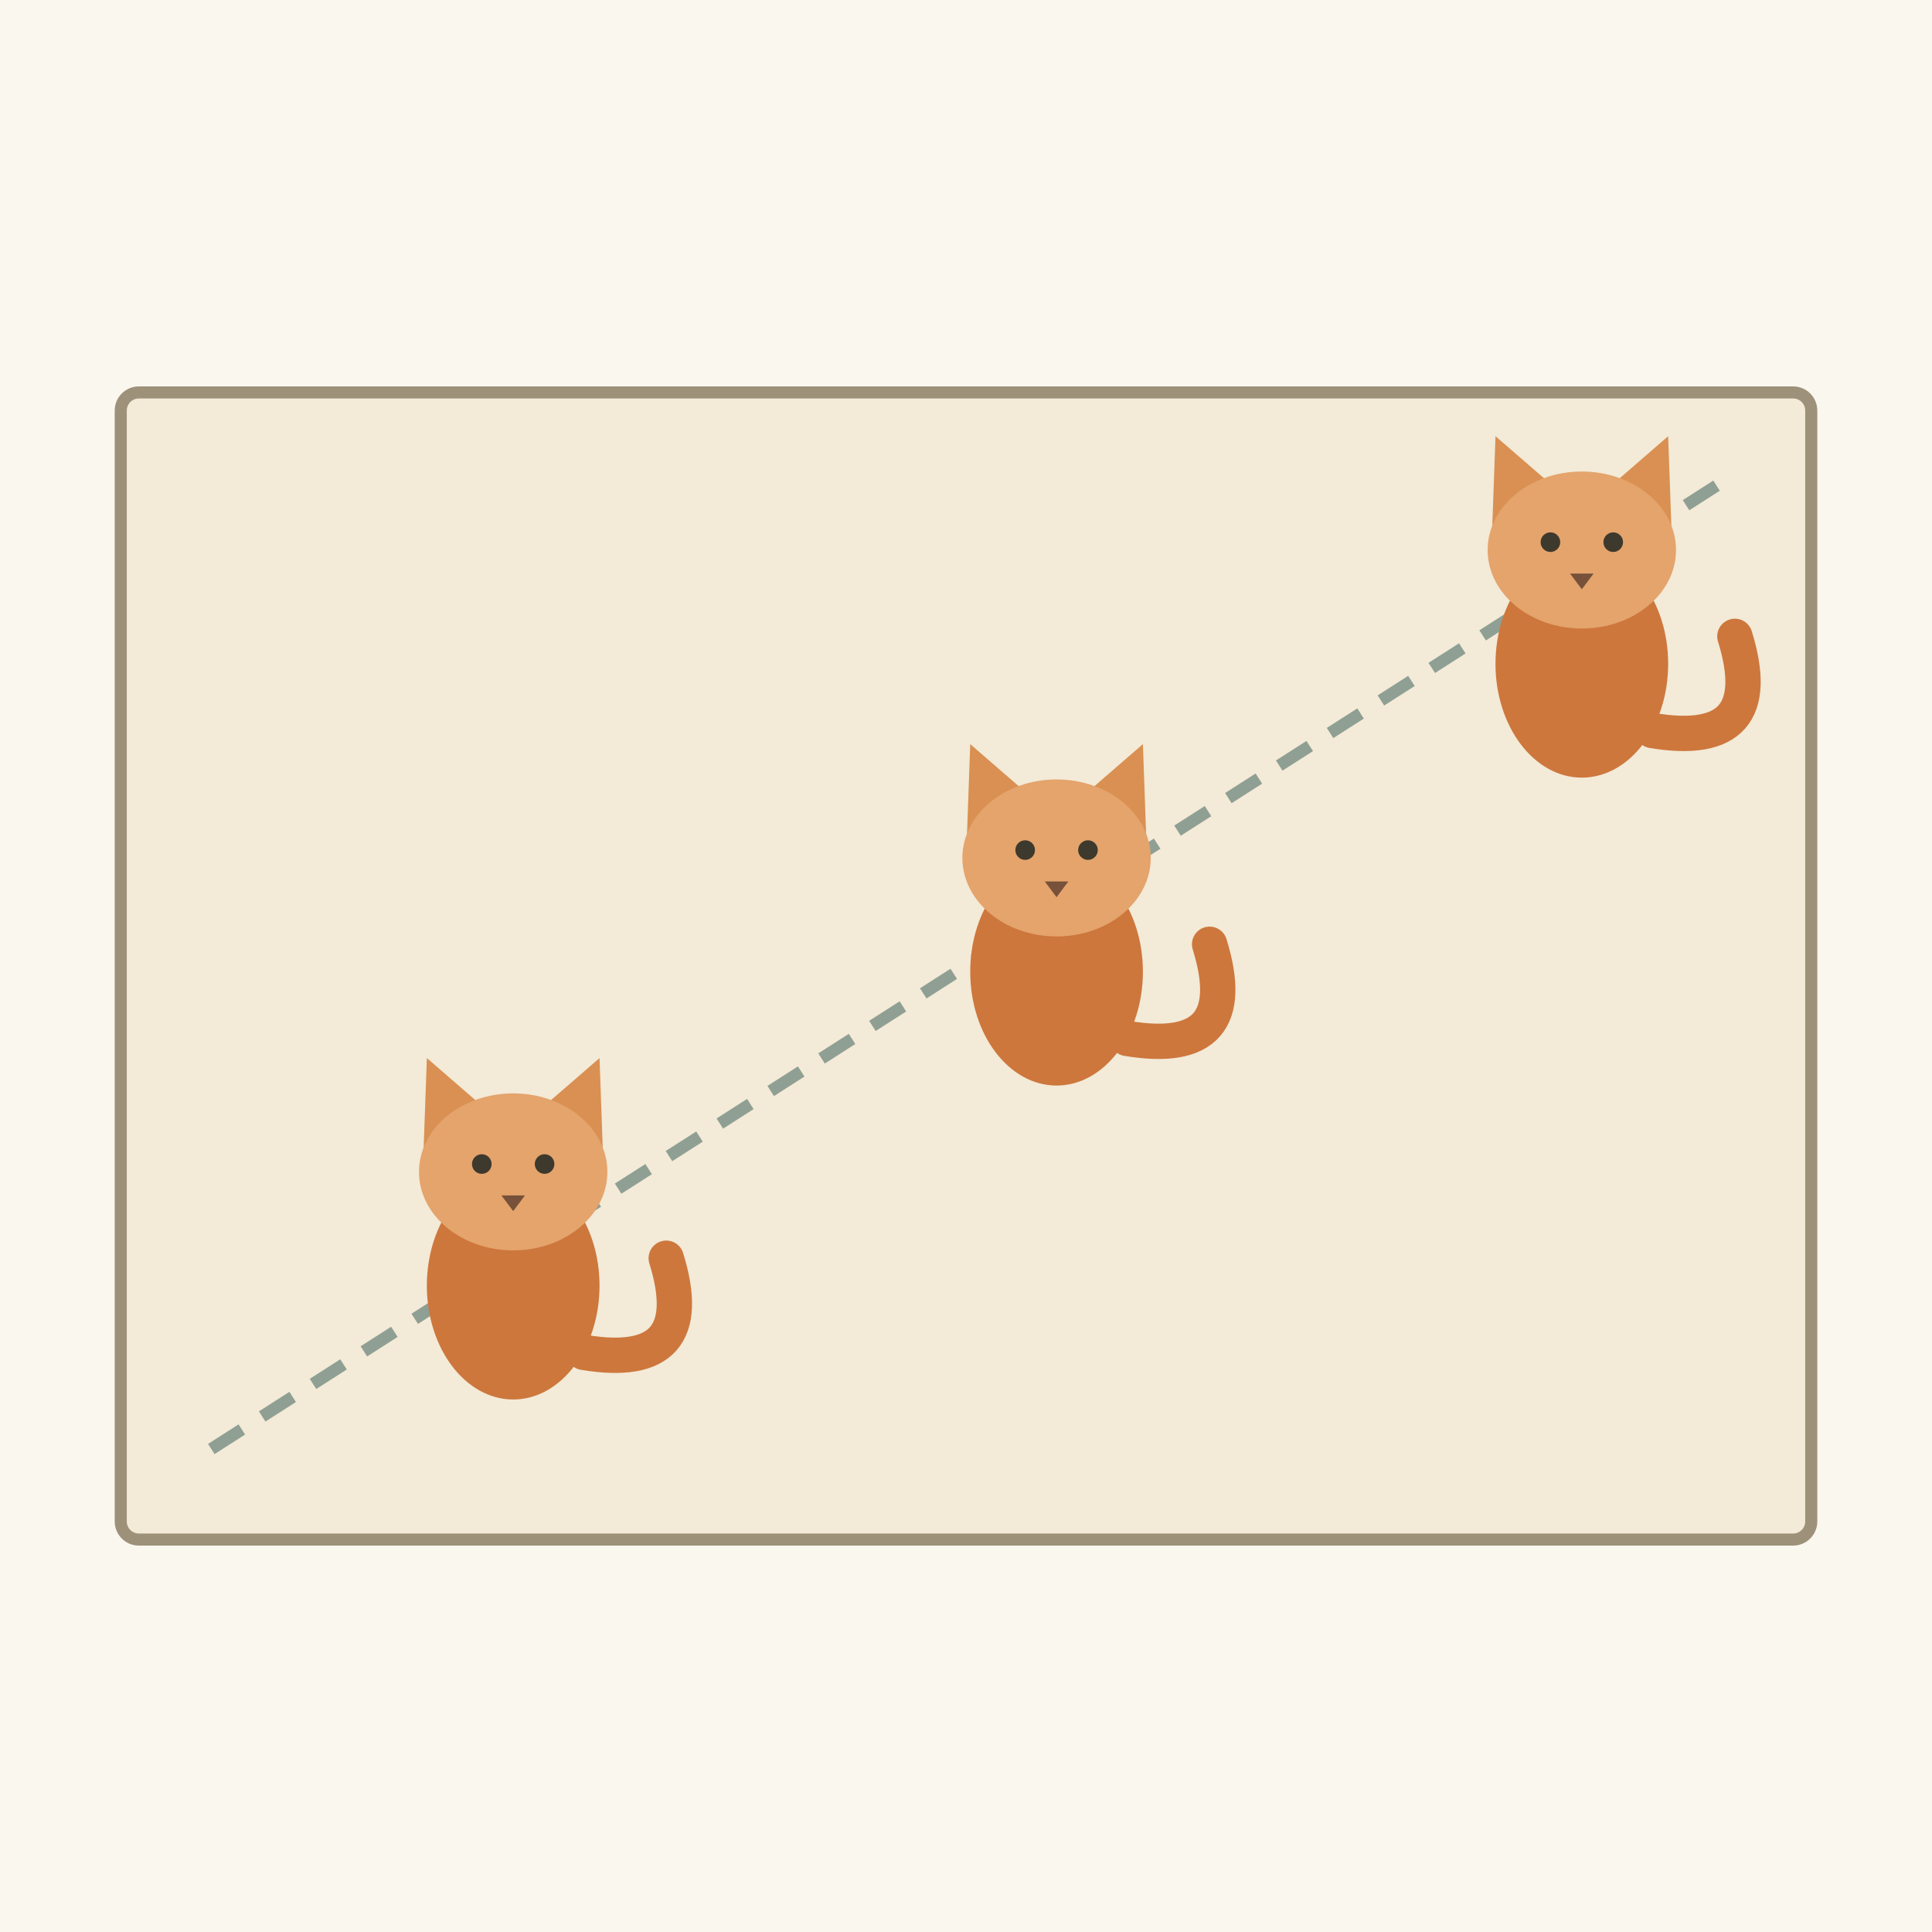
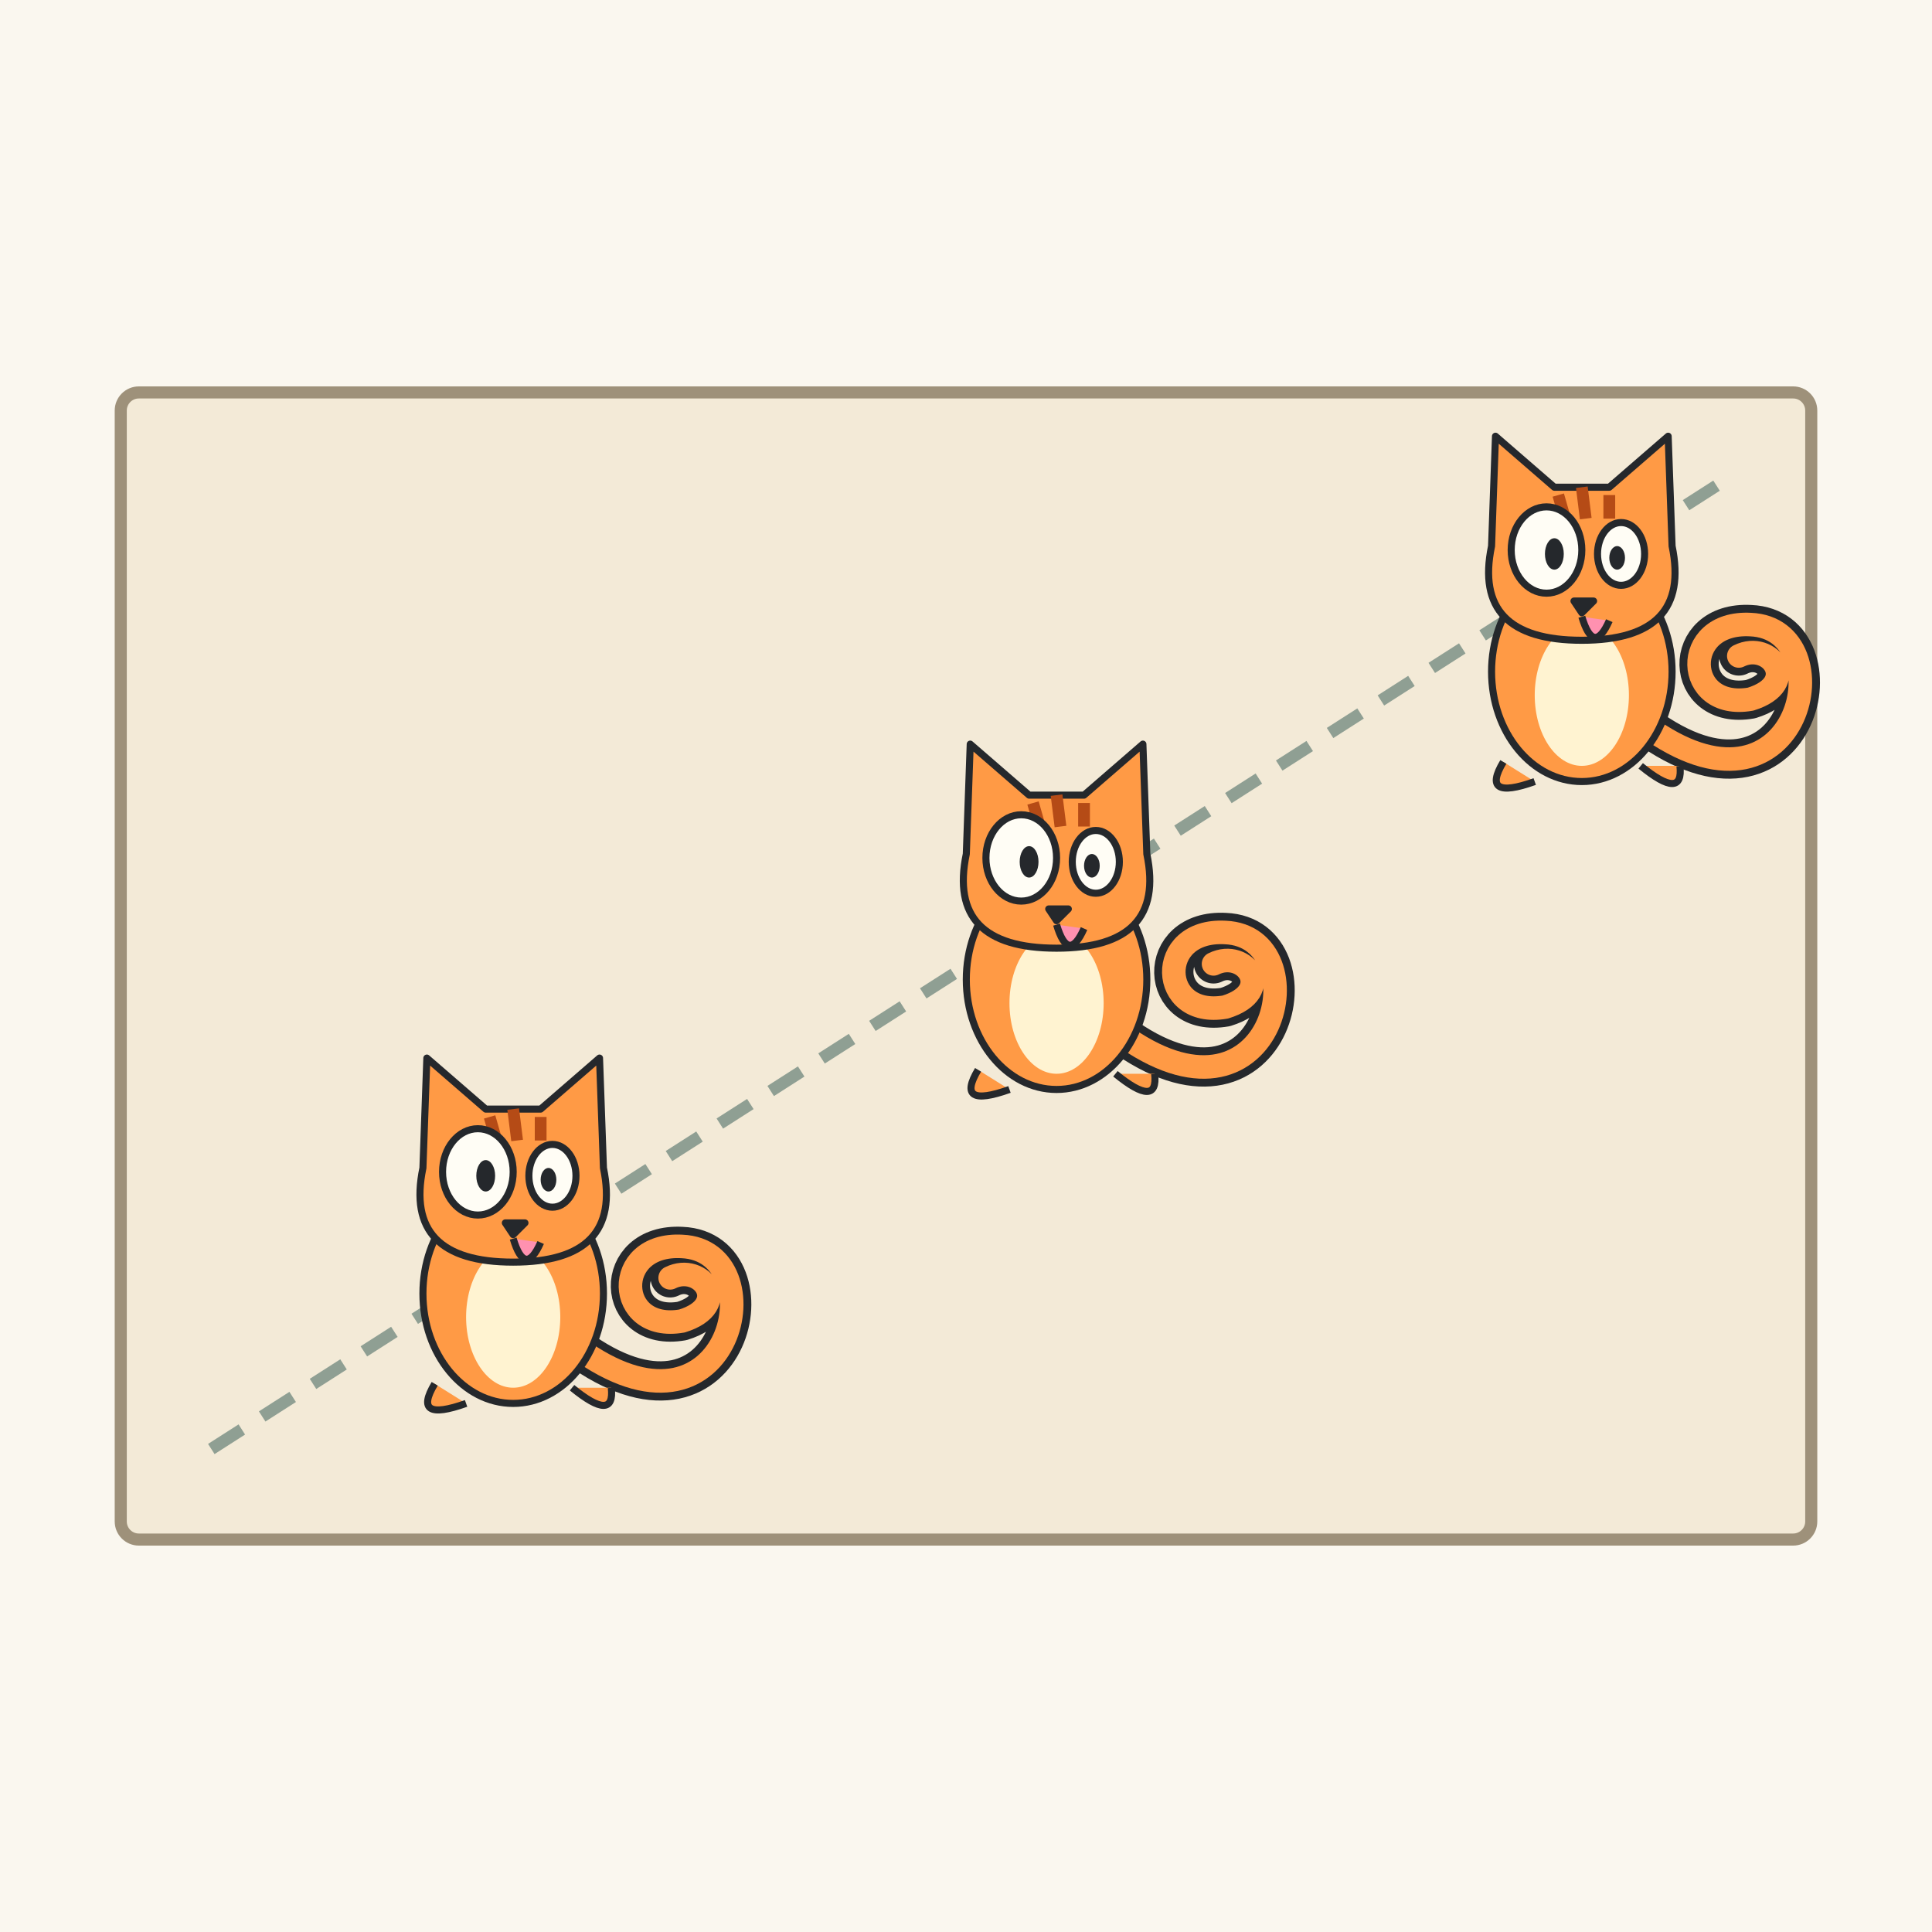
<svg xmlns="http://www.w3.org/2000/svg" width="320" height="320" viewBox="0 0 320 320" role="img">
  <defs>
    <clipPath id="clip">
      <rect x="20" y="65" width="280" height="190" />
    </clipPath>
  </defs>
  <rect width="320" height="320" fill="#faf7ef" />
  <rect x="20" y="65" width="280" height="190" rx="3" fill="#f3ead7" stroke="#9e917a" stroke-width="2" />
  <path d="M35 240L285 80" stroke="#8f9f93" stroke-width="2" stroke-dasharray="6 4" />
-   <g transform="translate(85 198) scale(0.65)">
-     <ellipse cx="0" cy="23" rx="22" ry="29" fill="#cd773d" />
-     <path d="M-23 -7 L-22 -35 L-7 -22 L7 -22 L22 -35 L23 -7Z" fill="#d99052" />
-     <ellipse cx="0" cy="-6" rx="24" ry="20" fill="#e4a46c" />
-     <circle cx="-8" cy="-8" r="2.5" fill="#3e392d" />
-     <circle cx="8" cy="-8" r="2.5" fill="#3e392d" />
-     <path d="M-3 0 L3 0 L0 4Z" fill="#775139" />
-     <path d="M18 40 Q48 45 39 16" fill="none" stroke="#cd773d" stroke-width="9" stroke-linecap="round" />
+   <g data-mascot="quirky-orange-cat" transform="translate(85 198) scale(0.65)" stroke="#25282c" stroke-width="1.8" stroke-linejoin="round">
+     <path d="M18 40C56 66 67 14 43 13C25 12 26 35 43 32C56 28 48 17 40 21" fill="none" stroke="#25282c" stroke-width="10" stroke-linecap="round" />
+     <path d="M18 40C56 66 67 14 43 13C25 12 26 35 43 32C56 28 48 17 40 21" fill="none" stroke="#ff9a45" stroke-width="6" stroke-linecap="round" />
+     <ellipse cx="0" cy="25" rx="23" ry="28" fill="#ff9a45" />
+     <ellipse cx="0" cy="31" rx="12" ry="18" fill="#fff3d1" stroke="none" />
+     <path d="M-23 -7L-22 -35L-7 -22L7 -22L22 -35L23 -7Q28 17 0 17Q-28 17 -23 -7Z" fill="#ff9a45" />
+     <path d="M-6 -20L-4 -13M0 -22L1 -14M7 -20L7 -14" stroke="#b54b16" stroke-width="3" />
+     <ellipse cx="-9" cy="-6" rx="9" ry="11" fill="#fffdf5" />
+     <ellipse cx="10" cy="-5" rx="6" ry="8" fill="#fffdf5" />
+     <ellipse cx="-7" cy="-5" rx="2.4" ry="4" fill="#25282c" stroke="none" />
+     <ellipse cx="9" cy="-4" rx="2" ry="3" fill="#25282c" stroke="none" />
+     <path d="M-2 7L3 7L0 10Z" fill="#25282c" />
+     <path d="M0 11Q3 21 7 12" fill="#ff91b0" />
+     <path d="M-20 48Q-26 58 -12 53M15 49Q26 58 25 49" fill="#ff9a45" />
  </g>
-   <g transform="translate(175 146) scale(0.65)">
-     <ellipse cx="0" cy="23" rx="22" ry="29" fill="#cd773d" />
-     <path d="M-23 -7 L-22 -35 L-7 -22 L7 -22 L22 -35 L23 -7Z" fill="#d99052" />
-     <ellipse cx="0" cy="-6" rx="24" ry="20" fill="#e4a46c" />
-     <circle cx="-8" cy="-8" r="2.5" fill="#3e392d" />
-     <circle cx="8" cy="-8" r="2.5" fill="#3e392d" />
-     <path d="M-3 0 L3 0 L0 4Z" fill="#775139" />
-     <path d="M18 40 Q48 45 39 16" fill="none" stroke="#cd773d" stroke-width="9" stroke-linecap="round" />
+   <g data-mascot="quirky-orange-cat" transform="translate(175 146) scale(0.65)" stroke="#25282c" stroke-width="1.8" stroke-linejoin="round">
+     <path d="M18 40C56 66 67 14 43 13C25 12 26 35 43 32C56 28 48 17 40 21" fill="none" stroke="#25282c" stroke-width="10" stroke-linecap="round" />
+     <path d="M18 40C56 66 67 14 43 13C25 12 26 35 43 32C56 28 48 17 40 21" fill="none" stroke="#ff9a45" stroke-width="6" stroke-linecap="round" />
+     <ellipse cx="0" cy="25" rx="23" ry="28" fill="#ff9a45" />
+     <ellipse cx="0" cy="31" rx="12" ry="18" fill="#fff3d1" stroke="none" />
+     <path d="M-23 -7L-22 -35L-7 -22L7 -22L22 -35L23 -7Q28 17 0 17Q-28 17 -23 -7Z" fill="#ff9a45" />
+     <path d="M-6 -20L-4 -13M0 -22L1 -14M7 -20L7 -14" stroke="#b54b16" stroke-width="3" />
+     <ellipse cx="-9" cy="-6" rx="9" ry="11" fill="#fffdf5" />
+     <ellipse cx="10" cy="-5" rx="6" ry="8" fill="#fffdf5" />
+     <ellipse cx="-7" cy="-5" rx="2.4" ry="4" fill="#25282c" stroke="none" />
+     <ellipse cx="9" cy="-4" rx="2" ry="3" fill="#25282c" stroke="none" />
+     <path d="M-2 7L3 7L0 10Z" fill="#25282c" />
+     <path d="M0 11Q3 21 7 12" fill="#ff91b0" />
+     <path d="M-20 48Q-26 58 -12 53M15 49Q26 58 25 49" fill="#ff9a45" />
  </g>
-   <g transform="translate(262 95) scale(0.65)">
-     <ellipse cx="0" cy="23" rx="22" ry="29" fill="#cd773d" />
-     <path d="M-23 -7 L-22 -35 L-7 -22 L7 -22 L22 -35 L23 -7Z" fill="#d99052" />
-     <ellipse cx="0" cy="-6" rx="24" ry="20" fill="#e4a46c" />
-     <circle cx="-8" cy="-8" r="2.5" fill="#3e392d" />
-     <circle cx="8" cy="-8" r="2.5" fill="#3e392d" />
-     <path d="M-3 0 L3 0 L0 4Z" fill="#775139" />
-     <path d="M18 40 Q48 45 39 16" fill="none" stroke="#cd773d" stroke-width="9" stroke-linecap="round" />
+   <g data-mascot="quirky-orange-cat" transform="translate(262 95) scale(0.65)" stroke="#25282c" stroke-width="1.8" stroke-linejoin="round">
+     <path d="M18 40C56 66 67 14 43 13C25 12 26 35 43 32C56 28 48 17 40 21" fill="none" stroke="#25282c" stroke-width="10" stroke-linecap="round" />
+     <path d="M18 40C56 66 67 14 43 13C25 12 26 35 43 32C56 28 48 17 40 21" fill="none" stroke="#ff9a45" stroke-width="6" stroke-linecap="round" />
+     <ellipse cx="0" cy="25" rx="23" ry="28" fill="#ff9a45" />
+     <ellipse cx="0" cy="31" rx="12" ry="18" fill="#fff3d1" stroke="none" />
+     <path d="M-23 -7L-22 -35L-7 -22L7 -22L22 -35L23 -7Q28 17 0 17Q-28 17 -23 -7Z" fill="#ff9a45" />
+     <path d="M-6 -20L-4 -13M0 -22L1 -14M7 -20L7 -14" stroke="#b54b16" stroke-width="3" />
+     <ellipse cx="-9" cy="-6" rx="9" ry="11" fill="#fffdf5" />
+     <ellipse cx="10" cy="-5" rx="6" ry="8" fill="#fffdf5" />
+     <ellipse cx="-7" cy="-5" rx="2.4" ry="4" fill="#25282c" stroke="none" />
+     <ellipse cx="9" cy="-4" rx="2" ry="3" fill="#25282c" stroke="none" />
+     <path d="M-2 7L3 7L0 10Z" fill="#25282c" />
+     <path d="M0 11Q3 21 7 12" fill="#ff91b0" />
+     <path d="M-20 48Q-26 58 -12 53M15 49Q26 58 25 49" fill="#ff9a45" />
  </g>
</svg>
